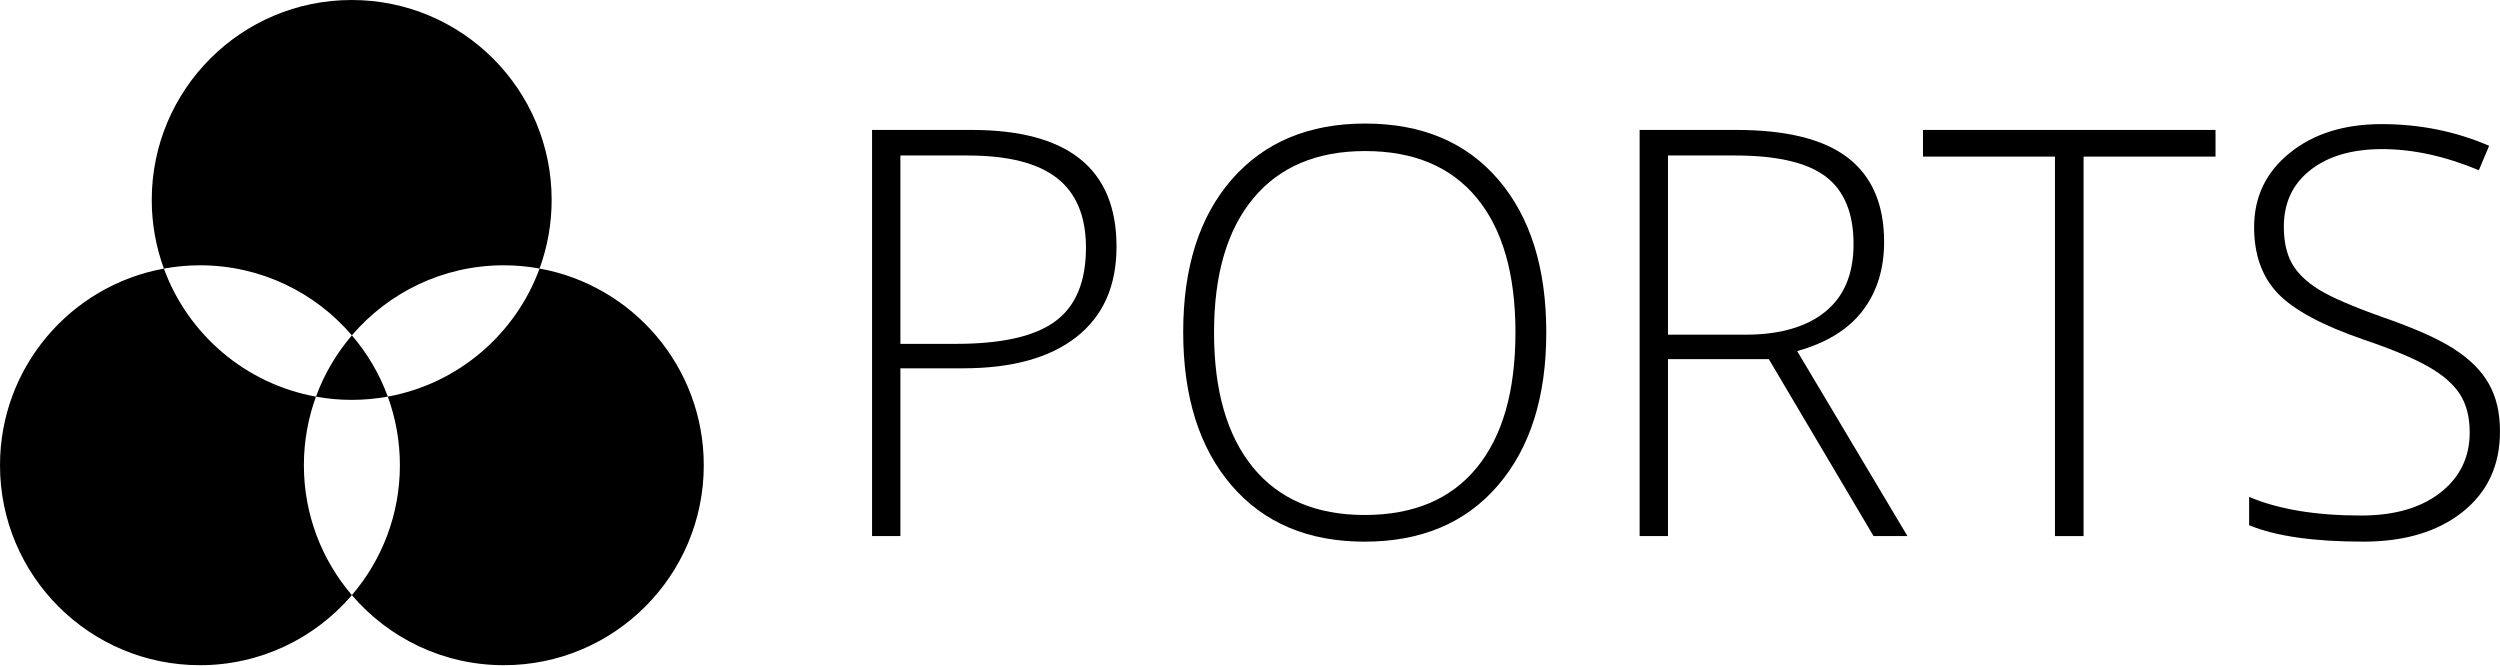
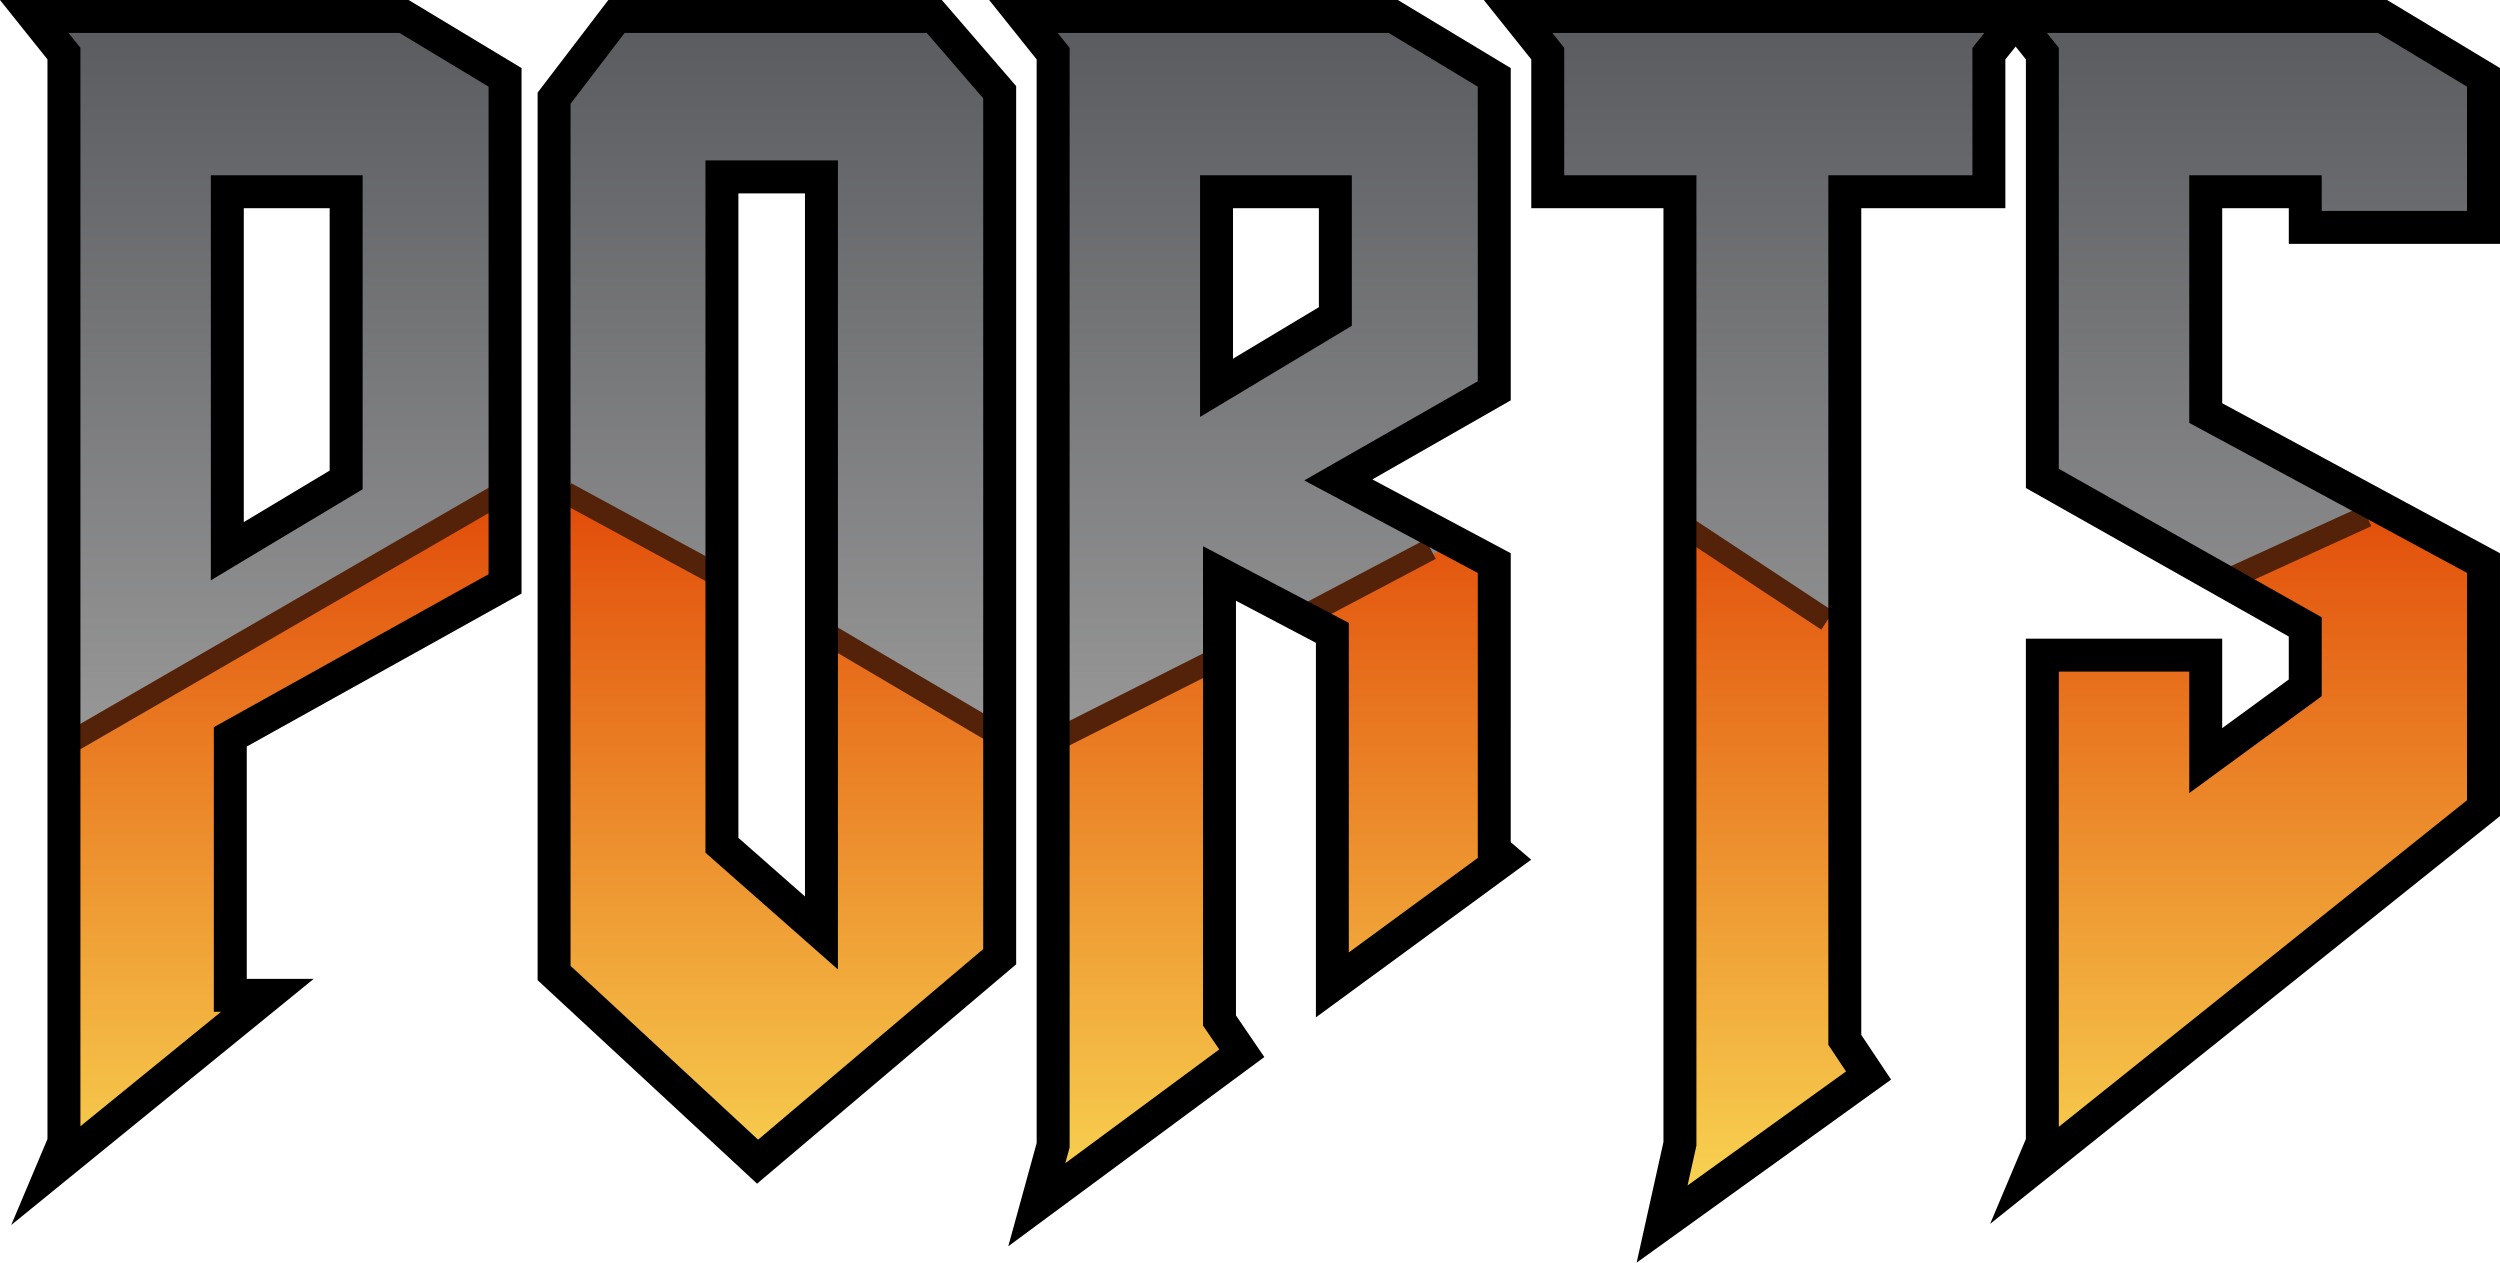
- <svg xmlns="http://www.w3.org/2000/svg" version="1.1" id="Ebene_1" x="0px" y="0px" width="566.929px" height="150.848px" viewBox="0 0 566.929 150.848" enable-background="new 0 0 566.929 150.848" xml:space="preserve">
-   <g>
-     <g>
-       <g>
-         <path d="M79.797,76.046c8.316-9.721,20.664-15.885,34.457-15.885c2.767,0,5.474,0.262,8.103,0.734     c1.774-4.851,2.742-10.091,2.742-15.557C125.098,20.299,104.794,0,79.755,0C54.712,0,34.413,20.299,34.413,45.341     c0,5.473,0.975,10.716,2.751,15.57c2.654-0.483,5.384-0.75,8.179-0.75C59.136,60.163,71.48,66.328,79.797,76.046z      M122.356,60.898c-5.442,14.897-18.476,26.131-34.415,29.042c1.774,4.854,2.744,10.099,2.744,15.563     c0,11.251-4.105,21.533-10.886,29.456c8.315,9.721,20.661,15.889,34.454,15.889c25.043,0,45.343-20.301,45.343-45.345     C159.596,83.229,143.531,64.72,122.356,60.898z M71.654,89.949c-15.973-2.884-29.035-14.128-34.49-29.036     C16.029,64.764,0,83.257,0,105.503c0,25.044,20.302,45.345,45.342,45.345c13.794,0,26.14-6.168,34.456-15.886     c-6.78-7.926-10.885-18.208-10.885-29.456C68.914,100.039,69.882,94.799,71.654,89.949z M71.654,89.949     c2.63,0.476,5.334,0.731,8.102,0.731c2.796,0,5.53-0.259,8.186-0.742c-1.875-5.135-4.659-9.819-8.144-13.895     C76.311,80.119,73.529,84.817,71.654,89.949z" />
-       </g>
-     </g>
-     <g>
-       <path d="M253.196,55.925c0,8.903-3.024,15.729-9.072,20.476c-6.048,4.746-14.615,7.119-25.703,7.119h-14.237v38.05h-6.426V29.466    h22.553C242.235,29.466,253.196,38.285,253.196,55.925z M204.184,77.975h12.663c10.373,0,17.87-1.711,22.49-5.135    c4.619-3.423,6.929-8.979,6.929-16.663c0-7.097-2.184-12.357-6.551-15.781c-4.369-3.422-11.13-5.134-20.286-5.134h-15.245V77.975    L204.184,77.975z" />
-       <path d="M350.654,75.392c0,14.616-3.652,26.177-10.962,34.681c-7.31,8.508-17.387,12.76-30.237,12.76    c-12.812,0-22.869-4.252-30.178-12.76c-7.308-8.504-10.961-20.104-10.961-34.807c0-14.656,3.686-26.196,11.056-34.618    c7.372-8.42,17.44-12.631,30.208-12.631c12.854,0,22.91,4.232,30.178,12.694C347.021,49.175,350.654,60.735,350.654,75.392z     M275.309,75.392c0,13.188,2.939,23.381,8.819,30.587c5.879,7.202,14.322,10.805,25.326,10.805    c11.088,0,19.562-3.567,25.42-10.711c5.855-7.14,8.787-17.363,8.787-30.681c0-13.271-2.932-23.444-8.787-30.521    c-5.858-7.077-14.291-10.615-25.295-10.615c-10.961,0-19.414,3.569-25.355,10.71C278.28,52.104,275.309,62.248,275.309,75.392z" />
-       <path d="M378.248,81.44v40.13h-6.428V29.466h21.924c11.426,0,19.868,2.11,25.33,6.331c5.459,4.221,8.188,10.574,8.188,19.057    c0,6.175-1.627,11.383-4.881,15.624c-3.256,4.243-8.196,7.288-14.836,9.137l25.01,41.956h-7.684L401.115,81.44H378.248    L378.248,81.44z M378.248,75.896h17.576c7.77,0,13.797-1.73,18.082-5.196c4.284-3.466,6.428-8.577,6.428-15.341    c0-7.014-2.103-12.115-6.299-15.309c-4.201-3.19-11.051-4.788-20.543-4.788h-15.244V75.896z" />
-       <path d="M472.494,121.57h-6.488V35.514H436.08v-6.048h66.338v6.048h-29.924V121.57L472.494,121.57z" />
-       <path d="M566.929,97.819c0,7.688-2.826,13.777-8.477,18.271c-5.648,4.493-13.154,6.74-22.521,6.74    c-11.256,0-19.887-1.24-25.893-3.72v-6.426c6.637,2.814,15.098,4.223,25.387,4.223c7.563,0,13.557-1.732,17.988-5.195    c4.43-3.467,6.645-8.014,6.645-13.643c0-3.482-0.734-6.372-2.209-8.661c-1.467-2.287-3.859-4.378-7.178-6.269    c-3.32-1.891-8.188-3.929-14.617-6.111c-9.406-3.231-15.904-6.729-19.498-10.486c-3.592-3.759-5.387-8.77-5.387-15.026    c0-6.887,2.697-12.504,8.098-16.851c5.396-4.349,12.334-6.521,20.818-6.521c8.652,0,16.777,1.639,24.381,4.913l-2.332,5.544    c-7.645-3.19-14.951-4.788-21.922-4.788c-6.803,0-12.221,1.576-16.252,4.728c-4.035,3.148-6.049,7.434-6.049,12.852    c0,3.401,0.617,6.195,1.854,8.379c1.238,2.186,3.27,4.147,6.078,5.892c2.814,1.741,7.646,3.832,14.49,6.269    c7.182,2.479,12.578,4.881,16.191,7.213c3.605,2.33,6.244,4.978,7.902,7.938C566.097,90.04,566.929,93.619,566.929,97.819z" />
-     </g>
-   </g>
+ <svg xmlns="http://www.w3.org/2000/svg" version="1.1" id="Layer_1" x="0px" y="0px" width="246.295px" height="124.395px" viewBox="169.102 12.001 246.295 124.395" enable-background="new 169.102 12.001 246.295 124.395" xml:space="preserve">
+   <linearGradient id="SVGID_1_" gradientUnits="userSpaceOnUse" x1="-458.33" y1="157.156" x2="-458.33" y2="230.72" gradientTransform="matrix(1 0 0 -1 654 245.8398)">
+     <stop offset="0" style="stop-color:#9B9B9B" />
+     <stop offset="1" style="stop-color:#5B5C60" />
+   </linearGradient>
+   <path fill="url(#SVGID_1_)" d="M174.233,127.865l1.17-2.779V17.825l-2.926-3.659h36.438l9.95,6v49.898l-27.071,15.071v25.462h3.659  L174.233,127.865z M191.5,66.845l11.707-7.023V31.433H191.5V66.845z" />
+   <linearGradient id="SVGID_2_" gradientUnits="userSpaceOnUse" x1="-408.358" y1="157.156" x2="-408.358" y2="230.72" gradientTransform="matrix(1 0 0 -1 654 245.8398)">
+     <stop offset="0" style="stop-color:#9B9B9B" />
+     <stop offset="1" style="stop-color:#5B5C60" />
+   </linearGradient>
+   <path fill="url(#SVGID_2_)" d="M261.152,14.166l6.439,7.463v85.166l-23.852,20.192l-20.047-18.585V22.214l6.146-8.048H261.152z   M240.227,29.97v65.848l9.805,8.634V29.969L240.227,29.97L240.227,29.97z" />
+   <linearGradient id="SVGID_3_" gradientUnits="userSpaceOnUse" x1="-360.363" y1="157.156" x2="-360.363" y2="230.72" gradientTransform="matrix(1 0 0 -1 654 245.8398)">
+     <stop offset="0" style="stop-color:#9B9B9B" />
+     <stop offset="1" style="stop-color:#5B5C60" />
+   </linearGradient>
+   <path fill="url(#SVGID_3_)" d="M272.857,125.378V17.825l-2.926-3.659h36.436l9.95,6v30.876l-15.364,8.78l15.364,8.193v28.242  l1.025,0.879l-16.975,12.437v-34.68l-11.12-5.854v44.046l2.195,3.22l-20.196,14.926L272.857,125.378z M288.953,50.749l11.706-7.024  V31.433h-11.706V50.749z" />
+   <linearGradient id="SVGID_4_" gradientUnits="userSpaceOnUse" x1="-310.685" y1="157.156" x2="-310.685" y2="230.72" gradientTransform="matrix(1 0 0 -1 654 245.8398)">
+     <stop offset="0" style="stop-color:#9B9B9B" />
+     <stop offset="1" style="stop-color:#5B5C60" />
+   </linearGradient>
+   <path fill="url(#SVGID_4_)" d="M334.608,31.433h-13.024V17.824l-2.926-3.659h49.313l-2.926,3.659v13.609h-14.196v83.553l2.342,3.513  l-20.341,14.633l1.756-7.902V31.433H334.608z" />
+   <linearGradient id="SVGID_5_" gradientUnits="userSpaceOnUse" x1="-263.422" y1="157.156" x2="-263.422" y2="230.72" gradientTransform="matrix(1 0 0 -1 654 245.8398)">
+     <stop offset="0" style="stop-color:#9B9B9B" />
+     <stop offset="1" style="stop-color:#5B5C60" />
+   </linearGradient>
+   <path fill="url(#SVGID_5_)" d="M403.82,14.166l9.951,6v14.78h-17.56v-3.512h-9.805v21.803l27.364,14.778v24.146l-44.632,35.704  l1.172-2.779V77.088h16.096v10.39l9.805-7.17v-6l-25.899-14.634V17.825l-2.928-3.659H403.82z" />
+   <linearGradient id="SVGID_6_" gradientUnits="userSpaceOnUse" x1="-457.471" y1="112.858" x2="-457.471" y2="189.396" gradientTransform="matrix(1 0 0 -1 654 245.8398)">
+     <stop offset="0" style="stop-color:#F9DA55" />
+     <stop offset="1" style="stop-color:#E04305" />
+   </linearGradient>
+   <path fill="url(#SVGID_6_)" d="M218.845,60.32v9.688l-27.072,15.071v25.461h3.659l-21.218,17.268l1.171-2.779V85.201" />
+   <linearGradient id="SVGID_7_" gradientUnits="userSpaceOnUse" x1="-408.378" y1="112.859" x2="-408.378" y2="189.396" gradientTransform="matrix(1 0 0 -1 654 245.8398)">
+     <stop offset="0" style="stop-color:#F9DA55" />
+     <stop offset="1" style="stop-color:#E04305" />
+   </linearGradient>
+   <path fill="url(#SVGID_7_)" d="M267.572,84.119v22.616l-23.852,20.193l-20.047-18.585V59.869l16.535,9.014V95.76l9.804,8.634V74.475  L267.572,84.119z" />
+   <linearGradient id="SVGID_8_" gradientUnits="userSpaceOnUse" x1="-359.724" y1="112.858" x2="-359.724" y2="189.398" gradientTransform="matrix(1 0 0 -1 654 245.8398)">
+     <stop offset="0" style="stop-color:#F9DA55" />
+     <stop offset="1" style="stop-color:#E04305" />
+   </linearGradient>
+   <path fill="url(#SVGID_8_)" d="M289.227,76.907v36.121l2.195,3.219l-20.193,14.927l1.609-5.853V84.66 M312.07,65.703l4.229,2.256  V96.2l1.025,0.878l-16.976,12.438v-34.68l-3.292-1.732" />
+   <linearGradient id="SVGID_9_" gradientUnits="userSpaceOnUse" x1="-310.997" y1="112.859" x2="-310.997" y2="189.396" gradientTransform="matrix(1 0 0 -1 654 245.8398)">
+     <stop offset="0" style="stop-color:#F9DA55" />
+     <stop offset="1" style="stop-color:#E04305" />
+   </linearGradient>
+   <path fill="url(#SVGID_9_)" d="M350.833,74.203v40.727l2.341,3.512l-20.34,14.633l1.756-7.902V64.017" />
+   <linearGradient id="SVGID_10_" gradientUnits="userSpaceOnUse" x1="-262.562" y1="112.858" x2="-262.562" y2="189.397" gradientTransform="matrix(1 0 0 -1 654 245.8398)">
+     <stop offset="0" style="stop-color:#F9DA55" />
+     <stop offset="1" style="stop-color:#E04305" />
+   </linearGradient>
+   <path fill="url(#SVGID_10_)" d="M403.894,62.633l9.859,5.326v24.145l-44.632,35.704l1.171-2.779V77.031h16.096v10.391l9.805-7.171  v-5.999l-8.329-4.708" />
+   <polygon fill="#542209" points="175.901,83.96 217.281,60.023 218.364,61.898 176.986,85.834 " />
+   <polygon fill="#542209" points="224.338,61.506 225.372,59.604 240.721,67.934 239.693,69.834 " />
+   <polygon fill="#542209" points="250.54,75.686 251.64,73.821 267.461,83.153 266.36,85.018 " />
+   <polygon fill="#542209" points="272.914,83.797 288.465,75.953 289.441,77.885 273.89,85.727 " />
+   <polygon fill="#542209" points="297.238,71.634 309.542,65.143 310.551,67.059 298.246,73.549 " />
+   <polygon fill="#542209" points="335.008,65.109 336.201,63.305 349.724,72.229 348.532,74.035 " />
+   <polygon fill="#542209" points="387.895,68.225 401.821,61.869 402.721,63.839 388.793,70.195 " />
+   <path d="M173.778,124.217V17.852l-4.677-5.849h40.263l11.12,6.705v51.77l-27.071,15.07v22.886h6.599l-24.756,20.146l-5.048,4.107  L173.778,124.217L173.778,124.217z M175.727,127.952l-1.496-0.629L175.727,127.952L175.727,127.952z M177.025,16.712v106.244  l13.857-11.277h-0.714V83.641l27.068-15.072v-48.03l-8.775-5.291l-32.612-0.002L177.025,16.712L177.025,16.712z M189.875,29.27  h14.953v30.929l-12.496,7.495l-0.835-1.391l0.835,1.391l-2.458,1.479V29.27L189.875,29.27z M193.12,63.437l8.46-5.075V32.515  l-8.46-0.002V63.437L193.12,63.437z" />
+   <path d="M222.067,108.567V21.124l6.965-9.121h32.118v1.622v-1.622h0.741l7.321,8.48v86.52l-25.525,21.61L222.067,108.567  L222.067,108.567z M225.312,22.223v84.932l18.474,17.124l22.18-18.776V21.689l-5.56-6.442h-29.767L225.312,22.223L225.312,22.223z   M238.603,96.009v-66.58v-1.623h13.049v79.7L238.603,96.009L238.603,96.009z M241.848,94.544l6.558,5.775V31.052h-6.558V94.544  L241.848,94.544z M240.226,31.052v-1.623V31.052L240.226,31.052z" />
+   <path d="M271.232,124.612L271.23,17.852l-4.678-5.85h40.263l11.123,6.707v32.734l-13.632,7.788l13.632,7.271l-0.002,28.469  l2.014,1.724l-21.208,15.534V75.331l-7.875-4.145v40.857l2.794,4.095l-25.226,18.644L271.232,124.612L271.232,124.612z   M274.478,125.055l-0.425,1.541l15.167-11.209l-1.598-2.346V65.812l14.365,7.56l-0.002,32.458l12.744-9.337l-0.039-0.031V68.448  l-17.098-9.118l17.098-9.771V20.54l-8.779-5.293h-32.606l1.174,1.466v108.122L274.478,125.055L274.478,125.055z M287.329,29.27  h14.952V44.1l-12.494,7.499l-0.836-1.392l0.836,1.392l-2.458,1.475V29.27L287.329,29.27z M290.574,47.341l8.461-5.078v-9.75h-8.461  V47.341L290.574,47.341z" />
+   <path d="M332.982,124.512V32.514h-13.022V17.852l-4.677-5.849h56.064l-4.681,5.851v14.66h-14.195v81.442l2.938,4.403l-25.068,18.037  L332.982,124.512L332.982,124.512z M336.23,29.27v95.597l-0.874,3.924l15.613-11.234l-1.743-2.619V29.27h14.194V16.713l1.173-1.465  h-42.562l1.174,1.465V29.27h11.4v1.623V29.27H336.23L336.23,29.27z" />
+   <path d="M368.687,124.216V74.923h19.341v8.813l6.559-4.794V74.71l-25.898-14.63V17.853l-4.678-5.851h39.81v1.623v-1.623h0.453  l11.123,6.706v17.319H394.59v-3.512h-6.561v19.212l27.367,14.781V92.4l-50.234,40.179L368.687,124.216L368.687,124.216z   M371.933,123.01l40.212-32.17V68.441l-27.363-14.779V29.269h13.051l-0.002,3.511h14.315V20.539l-8.775-5.291l-32.613-0.002  l1.176,1.468l-0.003,41.471l25.902,14.633v7.769l-13.051,9.546V78.169h-12.849V123.01L371.933,123.01z" />
</svg>
